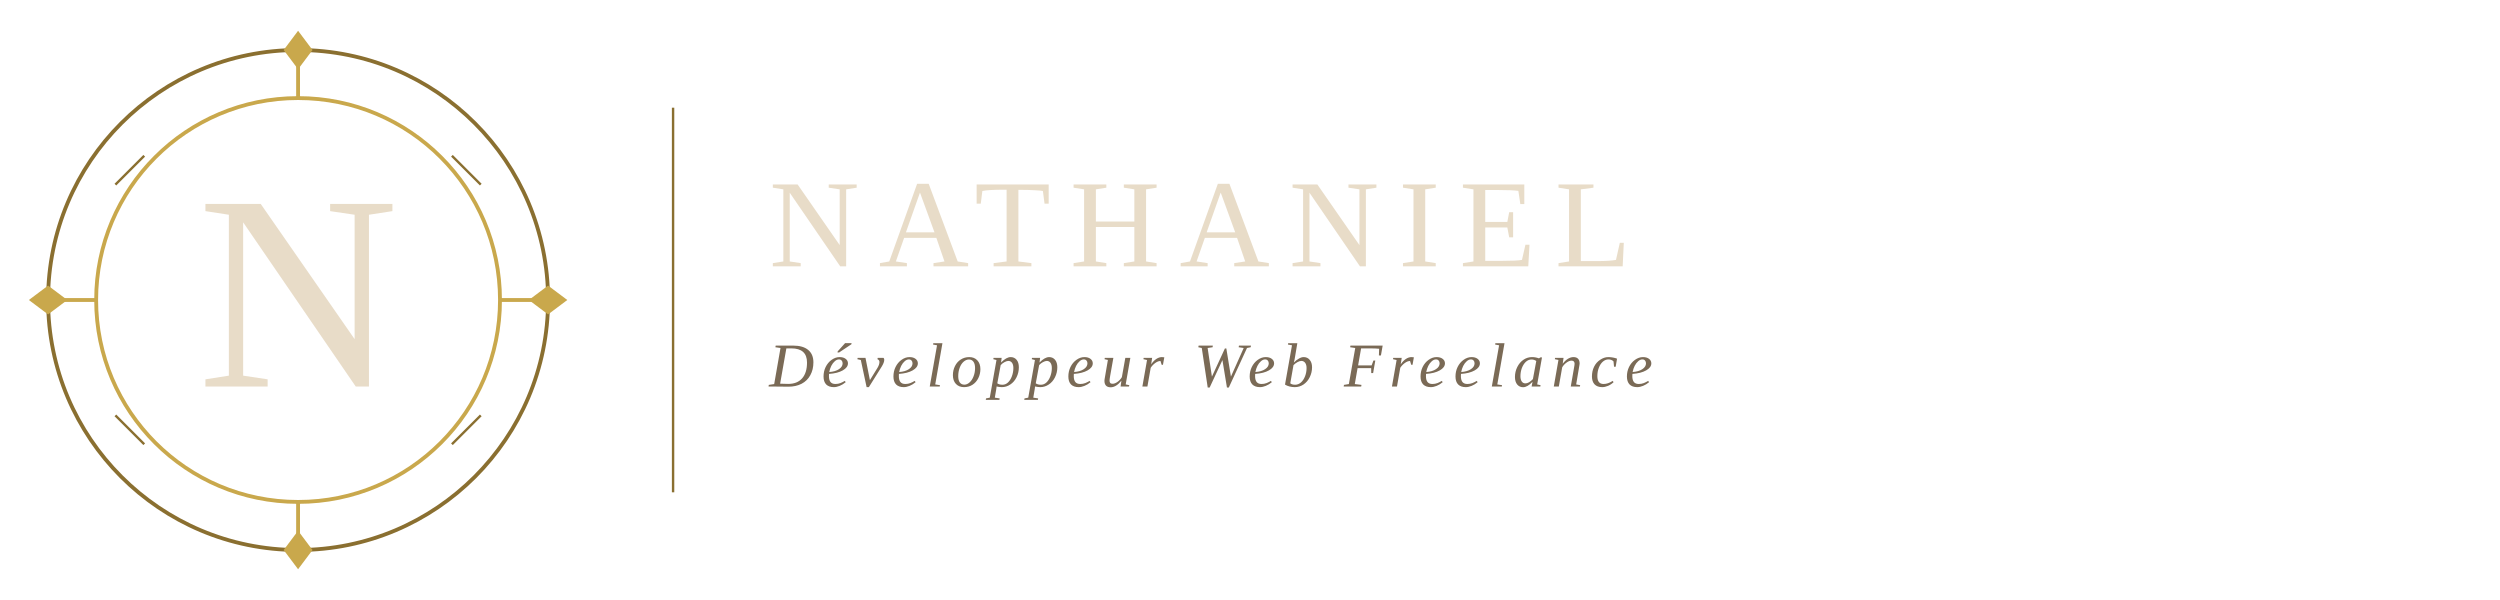
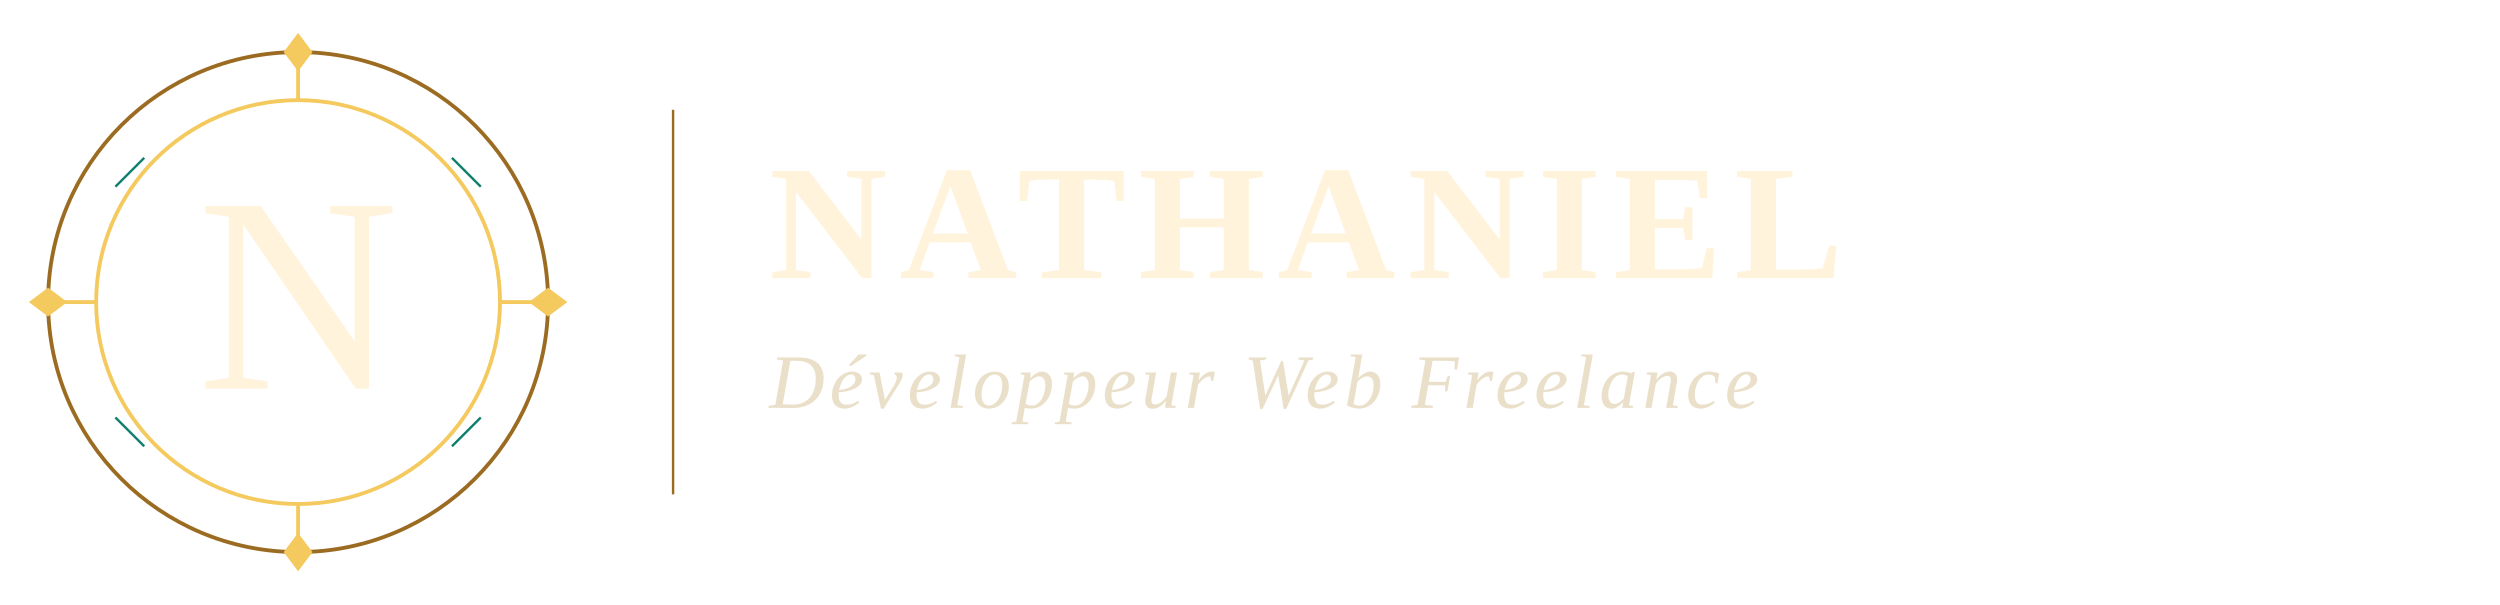
- <svg xmlns="http://www.w3.org/2000/svg" width="200" height="48" viewBox="0 0 520 124">
-   <circle cx="62" cy="62" r="52" stroke="#8a6f30" stroke-width="0.8" fill="none" />
-   <circle cx="62" cy="62" r="42" stroke="#c9a84c" stroke-width="0.8" fill="none" />
-   <line x1="62" y1="10" x2="62" y2="20" stroke="#c9a84c" stroke-width="0.8" />
-   <line x1="62" y1="104" x2="62" y2="114" stroke="#c9a84c" stroke-width="0.8" />
-   <line x1="10" y1="62" x2="20" y2="62" stroke="#c9a84c" stroke-width="0.8" />
-   <line x1="104" y1="62" x2="114" y2="62" stroke="#c9a84c" stroke-width="0.8" />
-   <path d="M62 6  L65 10 L62 14 L59 10 Z" fill="#c9a84c" />
-   <path d="M62 110 L65 114 L62 118 L59 114 Z" fill="#c9a84c" />
-   <path d="M6  62 L10 59 L14 62 L10 65 Z" fill="#c9a84c" />
-   <path d="M110 62 L114 59 L118 62 L114 65 Z" fill="#c9a84c" />
-   <line x1="94" y1="32" x2="100" y2="38" stroke="#8a6f30" stroke-width="0.5" />
-   <line x1="30" y1="32" x2="24" y2="38" stroke="#8a6f30" stroke-width="0.5" />
-   <line x1="94" y1="92" x2="100" y2="86" stroke="#8a6f30" stroke-width="0.5" />
-   <line x1="30" y1="92" x2="24" y2="86" stroke="#8a6f30" stroke-width="0.5" />
-   <text x="62" y="80" font-family="Georgia, 'Times New Roman', serif" font-size="58" fill="#e8dcc8" text-anchor="middle">N</text>
-   <line x1="140" y1="22" x2="140" y2="102" stroke="#8a6f30" stroke-width="0.5" />
-   <text x="160" y="55" font-family="Georgia, 'Times New Roman', serif" font-size="26" fill="#e8dcc8" letter-spacing="4">NATHANIEL</text>
-   <text x="160" y="80" font-family="Georgia, 'Times New Roman', serif" font-size="13" font-style="italic" fill="#7a6a56" letter-spacing="1.5">Développeur Web Freelance</text>
+ <svg xmlns="http://www.w3.org/2000/svg" width="240" height="58" viewBox="0 0 520 124">
+   <circle cx="62" cy="62" r="52" stroke="#9b6b22" stroke-width="0.8" fill="none" />
+   <circle cx="62" cy="62" r="42" stroke="#f4c95d" stroke-width="0.8" fill="none" />
+   <line x1="62" y1="10" x2="62" y2="20" stroke="#f4c95d" stroke-width="0.8" />
+   <line x1="62" y1="104" x2="62" y2="114" stroke="#f4c95d" stroke-width="0.8" />
+   <line x1="10" y1="62" x2="20" y2="62" stroke="#f4c95d" stroke-width="0.8" />
+   <line x1="104" y1="62" x2="114" y2="62" stroke="#f4c95d" stroke-width="0.8" />
+   <path d="M62 6  L65 10 L62 14 L59 10 Z" fill="#f4c95d" />
+   <path d="M62 110 L65 114 L62 118 L59 114 Z" fill="#f4c95d" />
+   <path d="M6  62 L10 59 L14 62 L10 65 Z" fill="#f4c95d" />
+   <path d="M110 62 L114 59 L118 62 L114 65 Z" fill="#f4c95d" />
+   <line x1="94" y1="32" x2="100" y2="38" stroke="#0f7f6e" stroke-width="0.5" />
+   <line x1="30" y1="32" x2="24" y2="38" stroke="#0f7f6e" stroke-width="0.5" />
+   <line x1="94" y1="92" x2="100" y2="86" stroke="#0f7f6e" stroke-width="0.5" />
+   <line x1="30" y1="92" x2="24" y2="86" stroke="#0f7f6e" stroke-width="0.5" />
+   <text x="62" y="80" font-family="Georgia, 'Times New Roman', serif" font-size="58" fill="#fff3dc" text-anchor="middle">N</text>
+   <line x1="140" y1="22" x2="140" y2="102" stroke="#9b6b22" stroke-width="0.5" />
+   <text x="160" y="57" font-family="Georgia, 'Times New Roman', serif" font-size="34" font-weight="600" fill="#fff3dc" letter-spacing="2.5">NATHANIEL</text>
+   <text x="160" y="84" font-family="Georgia, 'Times New Roman', serif" font-size="16" font-style="italic" fill="#eadfc9" letter-spacing="1">Développeur Web Freelance</text>
</svg>
